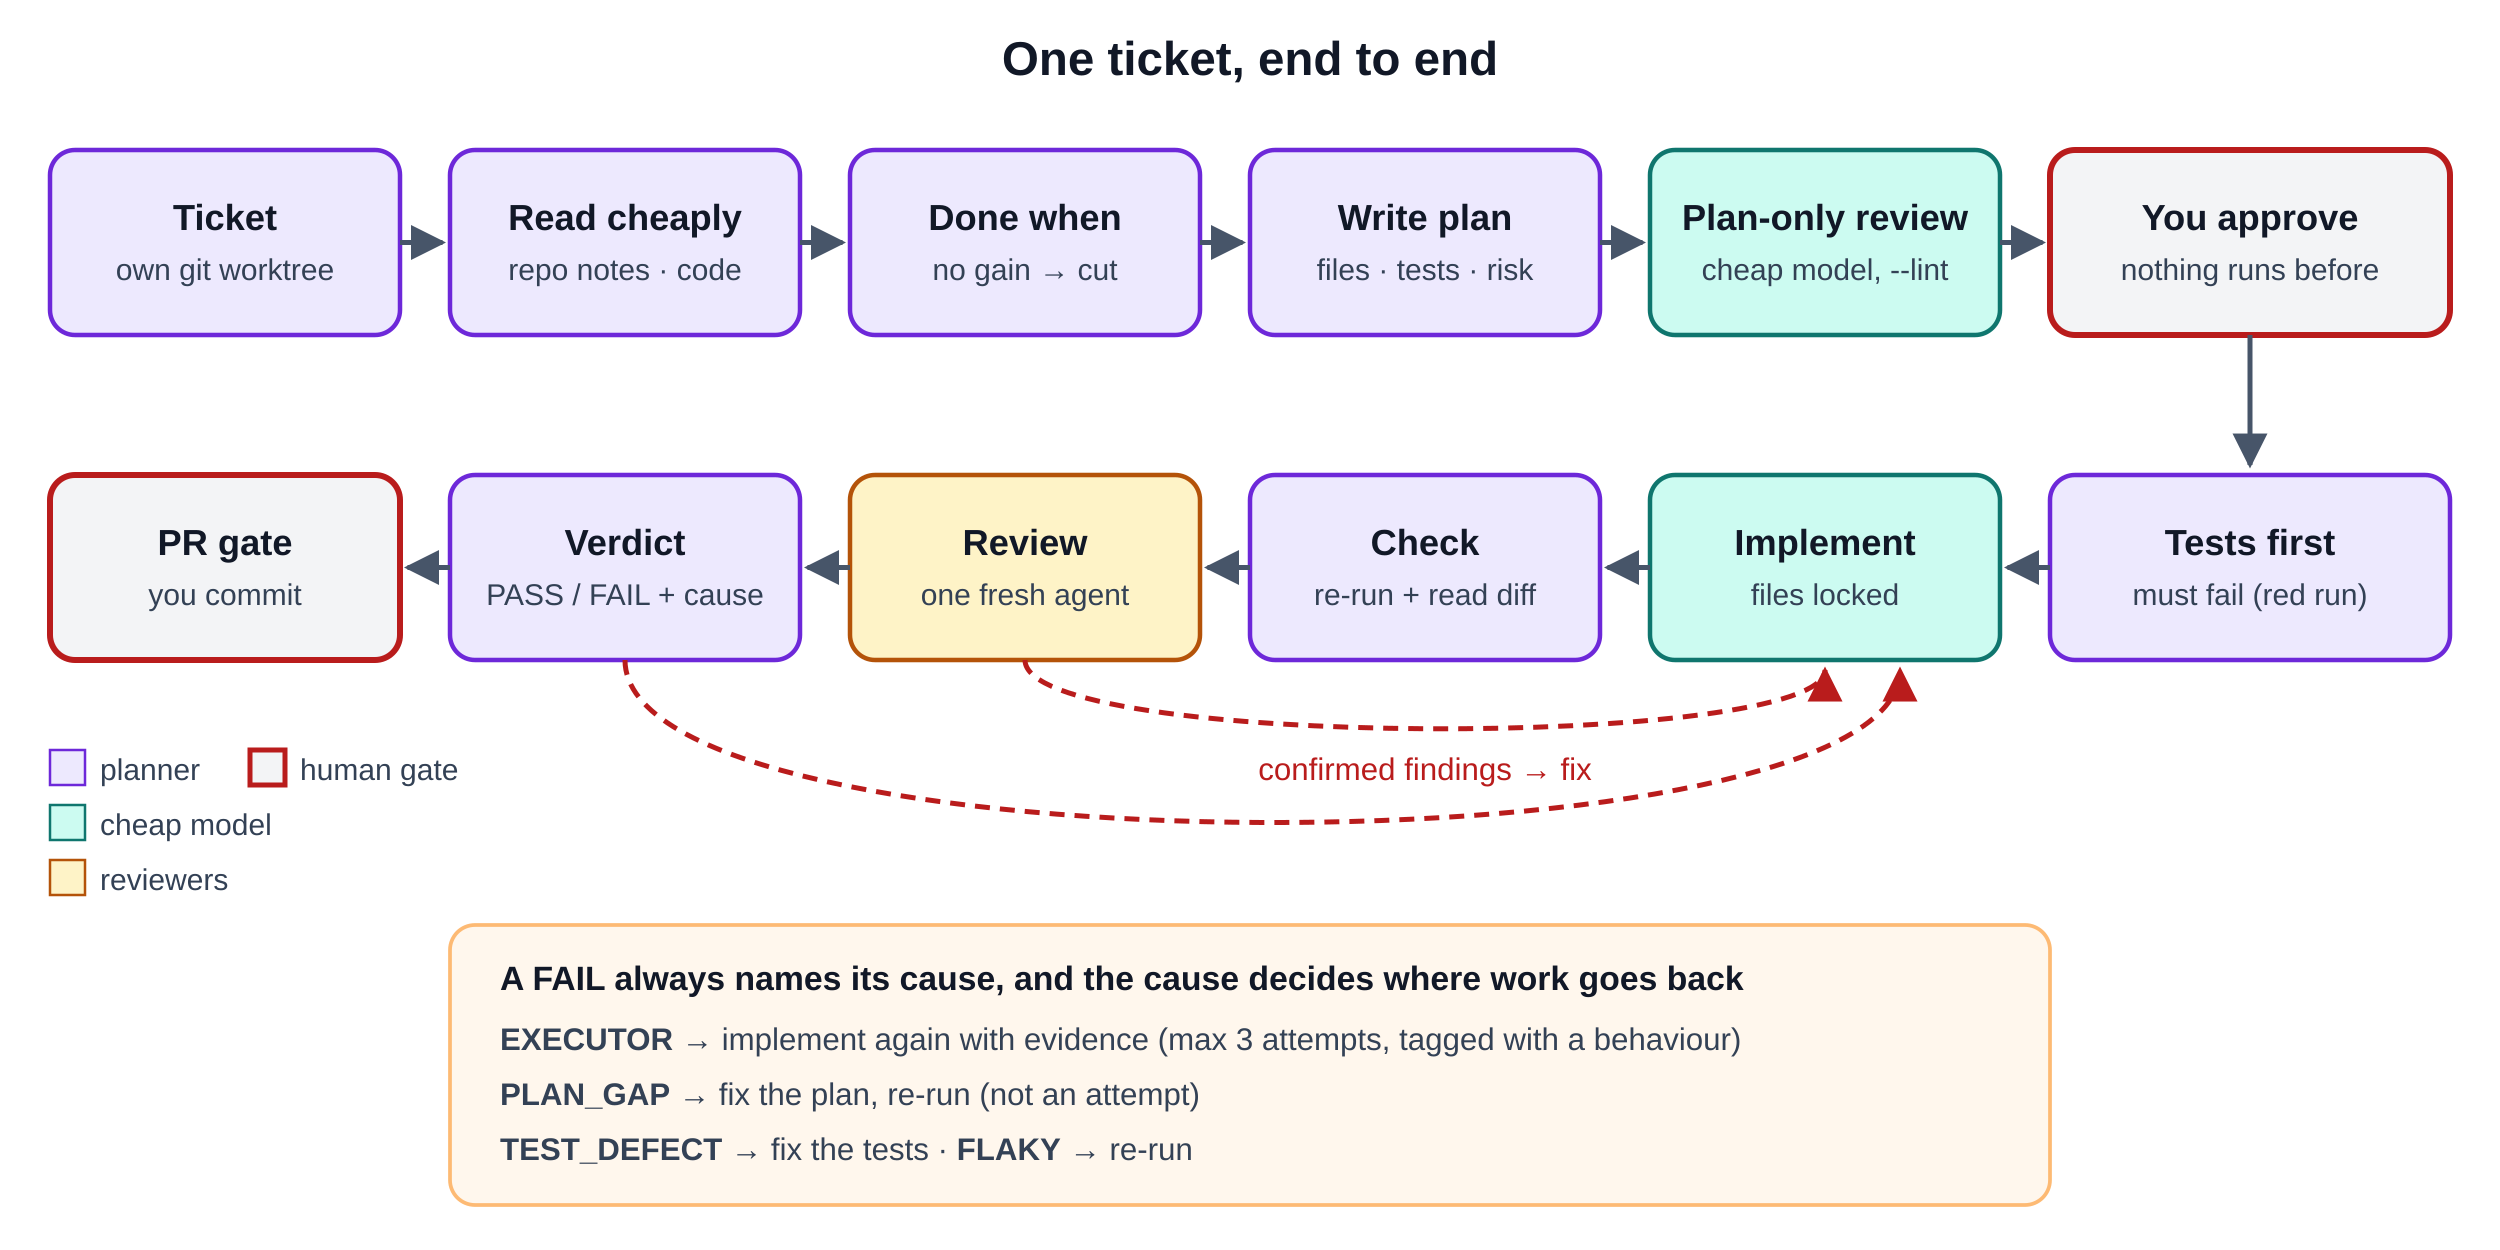
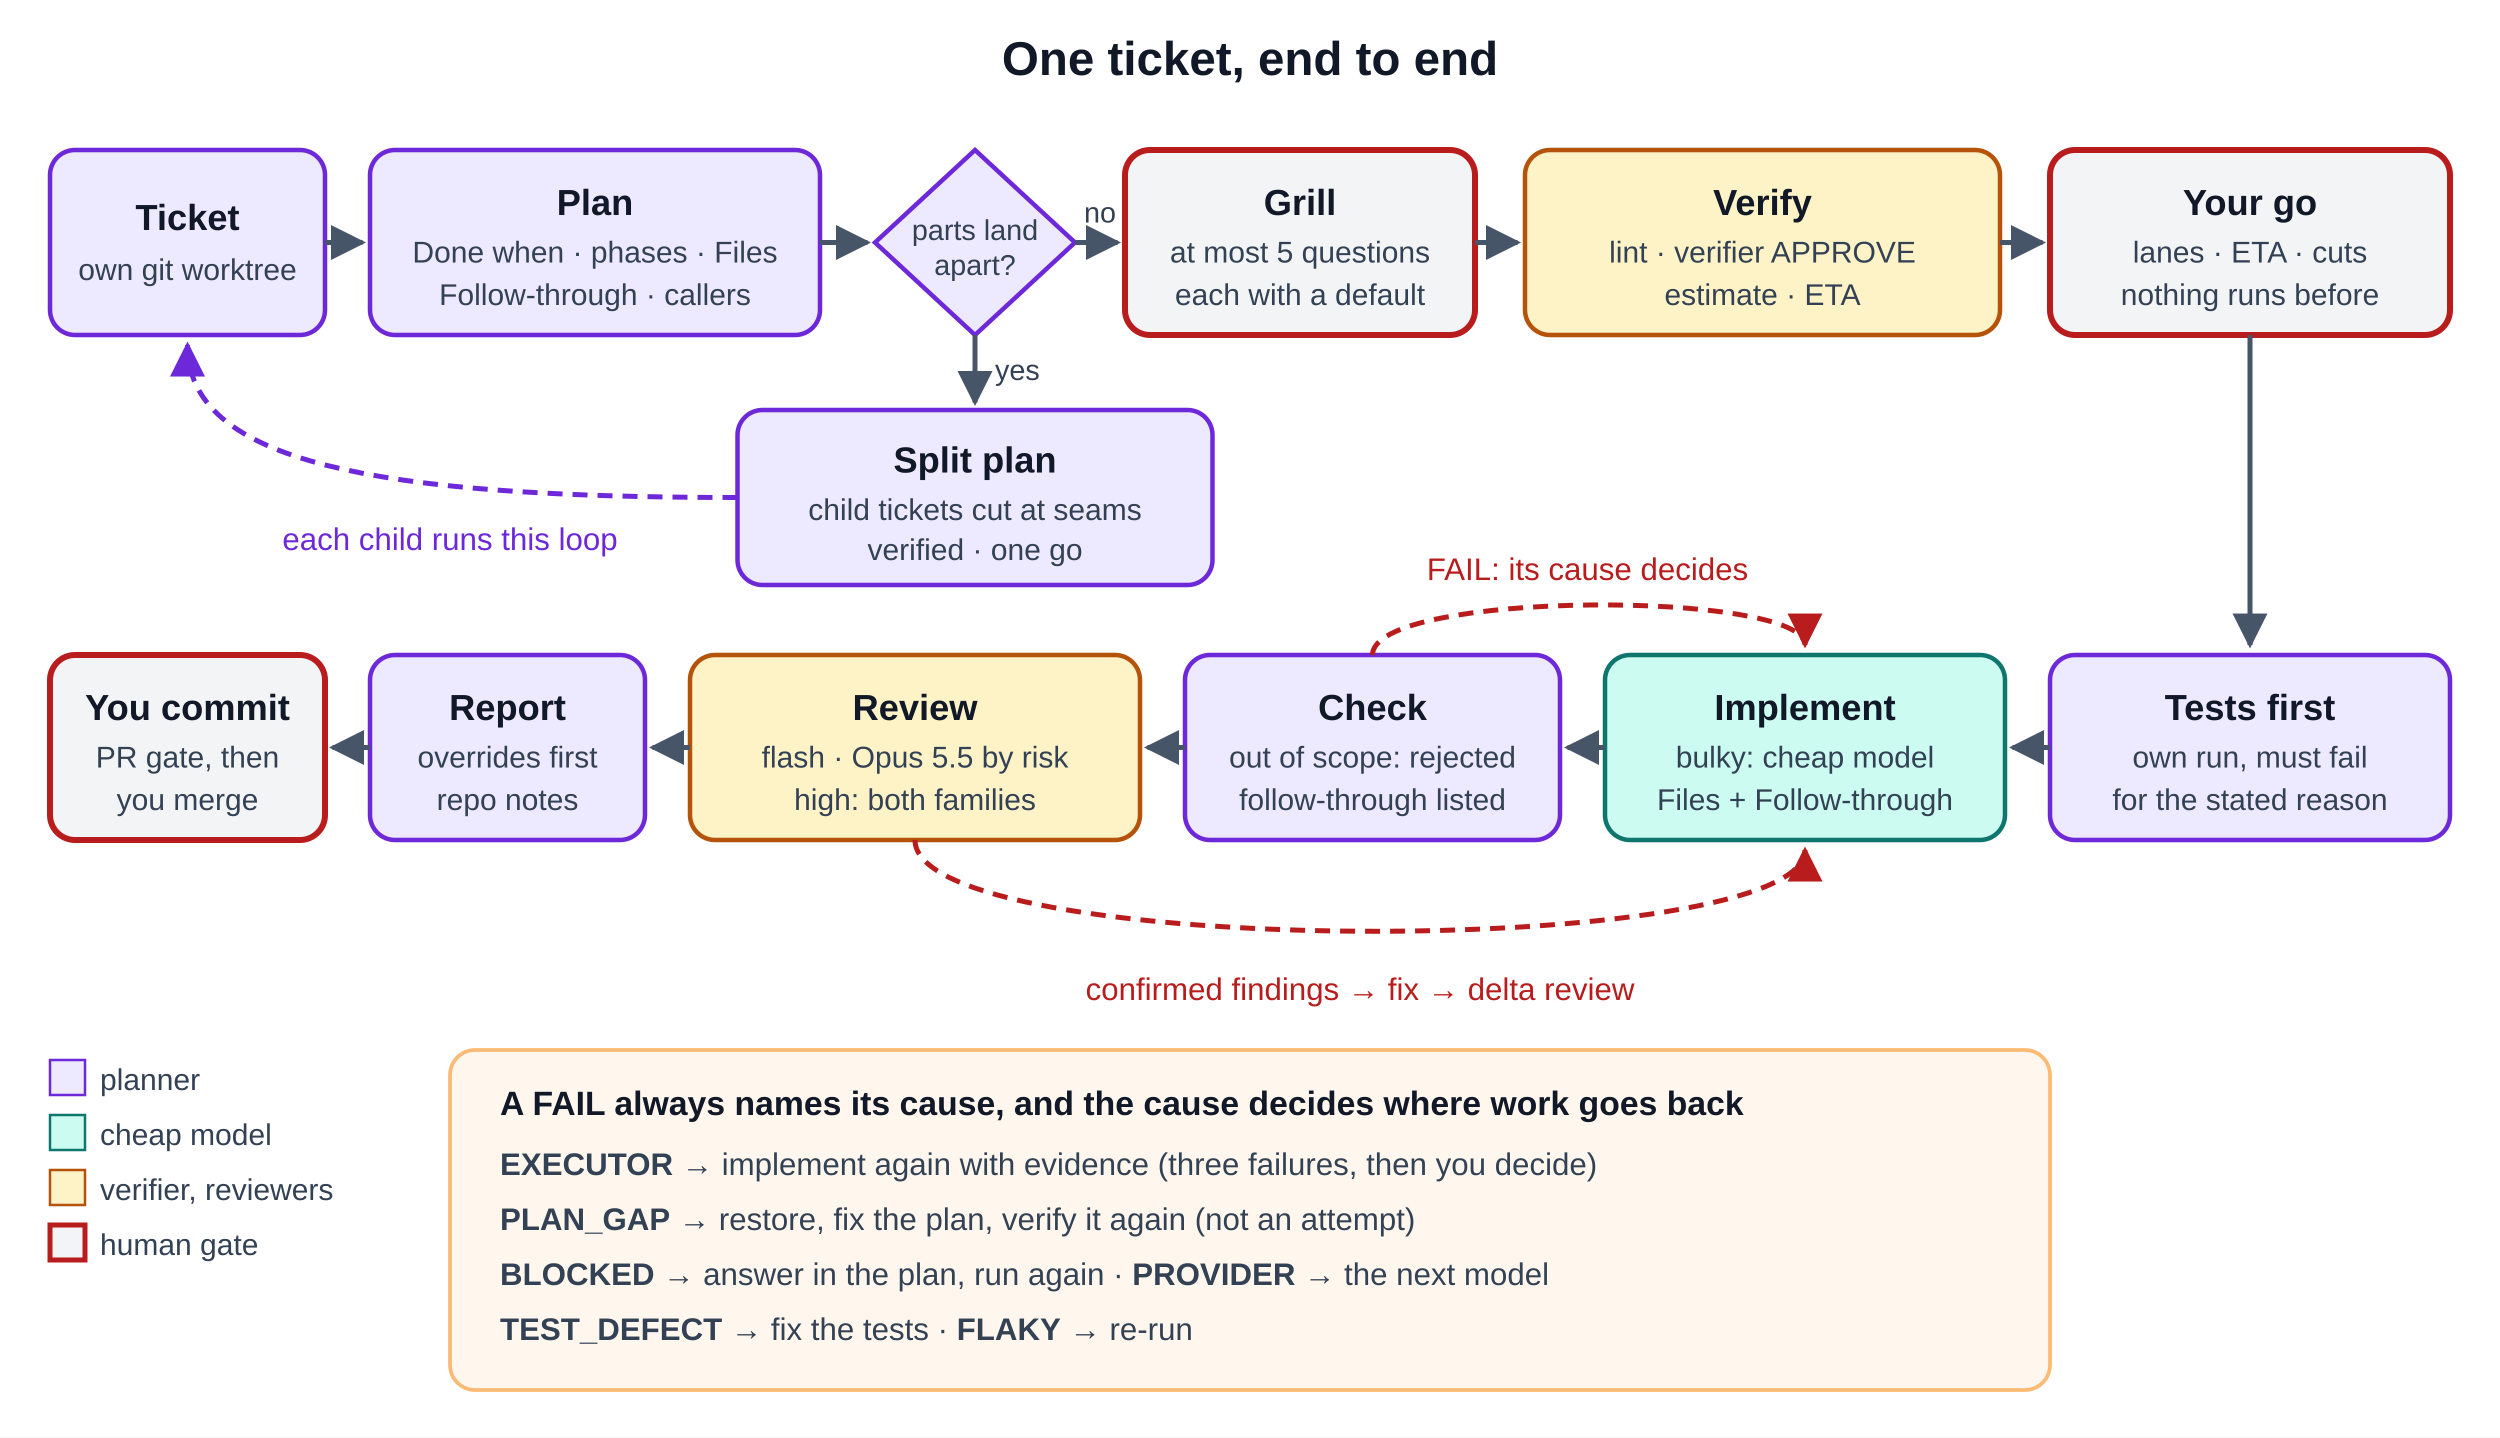
- <svg xmlns="http://www.w3.org/2000/svg" viewBox="0 0 1000 500" width="1000" height="500">
+ <svg xmlns="http://www.w3.org/2000/svg" viewBox="0 0 1000 575" width="1000" height="575">
  <defs>
    <marker id="a" viewBox="0 0 10 10" refX="9" refY="5" markerWidth="7" markerHeight="7" orient="auto-start-reverse">
      <path d="M0,0 L10,5 L0,10 z" fill="#475569" />
    </marker>
    <marker id="r" viewBox="0 0 10 10" refX="9" refY="5" markerWidth="7" markerHeight="7" orient="auto-start-reverse">
      <path d="M0,0 L10,5 L0,10 z" fill="#b91c1c" />
    </marker>
-     <style>text{font-family:-apple-system,"Helvetica Neue",Arial,sans-serif;fill:#111827}.t{font-size:14.5px;font-weight:700}.s{font-size:12px;fill:#334155}.n{font-size:11px;font-weight:700;fill:#ffffff}.m{font-size:12.5px;fill:#334155}</style>
+     <marker id="p" viewBox="0 0 10 10" refX="9" refY="5" markerWidth="7" markerHeight="7" orient="auto-start-reverse">
+       <path d="M0,0 L10,5 L0,10 z" fill="#6d28d9" />
+     </marker>
+     <style>text{font-family:-apple-system,"Helvetica Neue",Arial,sans-serif;fill:#111827}.t{font-size:14.5px;font-weight:700}.s{font-size:12px;fill:#334155}.m{font-size:12.5px;fill:#334155}.q{font-size:11.5px;fill:#334155}</style>
  </defs>
-   <rect width="1000" height="500" fill="#ffffff" />
+   <rect width="1000" height="575" fill="#ffffff" />
  <text x="500" y="30" text-anchor="middle" class="t" style="font-size:19px">One ticket, end to end</text>
-   <g>
-     <rect x="20" y="60" width="140" height="74" rx="10" fill="#ede9fe" stroke="#6d28d9" stroke-width="1.8" />
-     <text x="90" y="92" text-anchor="middle" class="t">Ticket</text>
-     <text x="90" y="112" text-anchor="middle" class="s">own git worktree</text>
-     <rect x="180" y="60" width="140" height="74" rx="10" fill="#ede9fe" stroke="#6d28d9" stroke-width="1.8" />
-     <text x="250" y="92" text-anchor="middle" class="t">Read cheaply</text>
-     <text x="250" y="112" text-anchor="middle" class="s">repo notes · code</text>
-     <rect x="340" y="60" width="140" height="74" rx="10" fill="#ede9fe" stroke="#6d28d9" stroke-width="1.8" />
-     <text x="410" y="92" text-anchor="middle" class="t">Done when</text>
-     <text x="410" y="112" text-anchor="middle" class="s">no gain → cut</text>
-     <rect x="500" y="60" width="140" height="74" rx="10" fill="#ede9fe" stroke="#6d28d9" stroke-width="1.8" />
-     <text x="570" y="92" text-anchor="middle" class="t">Write plan</text>
-     <text x="570" y="112" text-anchor="middle" class="s">files · tests · risk</text>
-     <rect x="660" y="60" width="140" height="74" rx="10" fill="#ccfbf1" stroke="#0f766e" stroke-width="1.8" />
-     <text x="730" y="92" text-anchor="middle" class="t">Plan-only review</text>
-     <text x="730" y="112" text-anchor="middle" class="s">cheap model, --lint</text>
-     <rect x="820" y="60" width="160" height="74" rx="10" fill="#f3f4f6" stroke="#b91c1c" stroke-width="2.4" />
-     <text x="900" y="92" text-anchor="middle" class="t">You approve</text>
-     <text x="900" y="112" text-anchor="middle" class="s">nothing runs before</text>
-   </g>
-   <line x1="160" y1="97" x2="177" y2="97" stroke="#475569" stroke-width="2" marker-end="url(#a)" />
-   <line x1="320" y1="97" x2="337" y2="97" stroke="#475569" stroke-width="2" marker-end="url(#a)" />
-   <line x1="480" y1="97" x2="497" y2="97" stroke="#475569" stroke-width="2" marker-end="url(#a)" />
-   <line x1="640" y1="97" x2="657" y2="97" stroke="#475569" stroke-width="2" marker-end="url(#a)" />
+   <rect x="20" y="60" width="110" height="74" rx="10" fill="#ede9fe" stroke="#6d28d9" stroke-width="1.8" />
+   <text x="75" y="92" text-anchor="middle" class="t">Ticket</text>
+   <text x="75" y="112" text-anchor="middle" class="s">own git worktree</text>
+   <rect x="148" y="60" width="180" height="74" rx="10" fill="#ede9fe" stroke="#6d28d9" stroke-width="1.8" />
+   <text x="238" y="86" text-anchor="middle" class="t">Plan</text>
+   <text x="238" y="105" text-anchor="middle" class="s">Done when · phases · Files</text>
+   <text x="238" y="122" text-anchor="middle" class="s">Follow-through · callers</text>
+   <polygon points="350,97 390,60 430,97 390,134" fill="#ede9fe" stroke="#6d28d9" stroke-width="1.8" />
+   <text x="390" y="96" text-anchor="middle" class="q">parts land</text>
+   <text x="390" y="110" text-anchor="middle" class="q">apart?</text>
+   <rect x="450" y="60" width="140" height="74" rx="10" fill="#f3f4f6" stroke="#b91c1c" stroke-width="2.4" />
+   <text x="520" y="86" text-anchor="middle" class="t">Grill</text>
+   <text x="520" y="105" text-anchor="middle" class="s">at most 5 questions</text>
+   <text x="520" y="122" text-anchor="middle" class="s">each with a default</text>
+   <rect x="610" y="60" width="190" height="74" rx="10" fill="#fef3c7" stroke="#b45309" stroke-width="1.8" />
+   <text x="705" y="86" text-anchor="middle" class="t">Verify</text>
+   <text x="705" y="105" text-anchor="middle" class="s">lint · verifier APPROVE</text>
+   <text x="705" y="122" text-anchor="middle" class="s">estimate · ETA</text>
+   <rect x="820" y="60" width="160" height="74" rx="10" fill="#f3f4f6" stroke="#b91c1c" stroke-width="2.4" />
+   <text x="900" y="86" text-anchor="middle" class="t">Your go</text>
+   <text x="900" y="105" text-anchor="middle" class="s">lanes · ETA · cuts</text>
+   <text x="900" y="122" text-anchor="middle" class="s">nothing runs before</text>
+   <line x1="130" y1="97" x2="145" y2="97" stroke="#475569" stroke-width="2" marker-end="url(#a)" />
+   <line x1="328" y1="97" x2="347" y2="97" stroke="#475569" stroke-width="2" marker-end="url(#a)" />
+   <line x1="430" y1="97" x2="447" y2="97" stroke="#475569" stroke-width="2" marker-end="url(#a)" />
+   <text x="440" y="89" text-anchor="middle" class="q">no</text>
+   <line x1="590" y1="97" x2="607" y2="97" stroke="#475569" stroke-width="2" marker-end="url(#a)" />
  <line x1="800" y1="97" x2="817" y2="97" stroke="#475569" stroke-width="2" marker-end="url(#a)" />
-   <line x1="900" y1="134" x2="900" y2="186" stroke="#475569" stroke-width="2" marker-end="url(#a)" />
-   <rect x="820" y="190" width="160" height="74" rx="10" fill="#ede9fe" stroke="#6d28d9" stroke-width="1.8" />
-   <text x="900" y="222" text-anchor="middle" class="t">Tests first</text>
-   <text x="900" y="242" text-anchor="middle" class="s">must fail (red run)</text>
-   <rect x="660" y="190" width="140" height="74" rx="10" fill="#ccfbf1" stroke="#0f766e" stroke-width="1.8" />
-   <text x="730" y="222" text-anchor="middle" class="t">Implement</text>
-   <text x="730" y="242" text-anchor="middle" class="s">files locked</text>
-   <rect x="500" y="190" width="140" height="74" rx="10" fill="#ede9fe" stroke="#6d28d9" stroke-width="1.8" />
-   <text x="570" y="222" text-anchor="middle" class="t">Check</text>
-   <text x="570" y="242" text-anchor="middle" class="s">re-run + read diff</text>
-   <rect x="340" y="190" width="140" height="74" rx="10" fill="#fef3c7" stroke="#b45309" stroke-width="1.8" />
-   <text x="410" y="222" text-anchor="middle" class="t">Review</text>
-   <text x="410" y="242" text-anchor="middle" class="s">one fresh agent</text>
-   <rect x="180" y="190" width="140" height="74" rx="10" fill="#ede9fe" stroke="#6d28d9" stroke-width="1.8" />
-   <text x="250" y="222" text-anchor="middle" class="t">Verdict</text>
-   <text x="250" y="242" text-anchor="middle" class="s">PASS / FAIL + cause</text>
-   <rect x="20" y="190" width="140" height="74" rx="10" fill="#f3f4f6" stroke="#b91c1c" stroke-width="2.4" />
-   <text x="90" y="222" text-anchor="middle" class="t">PR gate</text>
-   <text x="90" y="242" text-anchor="middle" class="s">you commit</text>
-   <line x1="820" y1="227" x2="803" y2="227" stroke="#475569" stroke-width="2" marker-end="url(#a)" />
-   <line x1="660" y1="227" x2="643" y2="227" stroke="#475569" stroke-width="2" marker-end="url(#a)" />
-   <line x1="500" y1="227" x2="483" y2="227" stroke="#475569" stroke-width="2" marker-end="url(#a)" />
-   <line x1="340" y1="227" x2="323" y2="227" stroke="#475569" stroke-width="2" marker-end="url(#a)" />
-   <line x1="180" y1="227" x2="163" y2="227" stroke="#475569" stroke-width="2" marker-end="url(#a)" />
-   <path d="M410,264 C410,300 730,300 730,268" fill="none" stroke="#b91c1c" stroke-width="2" stroke-dasharray="6 4" marker-end="url(#r)" />
-   <text x="570" y="312" text-anchor="middle" class="m" style="fill:#b91c1c">confirmed findings → fix</text>
-   <path d="M250,264 C250,350 760,350 760,268" fill="none" stroke="#b91c1c" stroke-width="2" stroke-dasharray="6 4" marker-end="url(#r)" />
-   <rect x="180" y="370" width="640" height="112" rx="10" fill="#fff7ed" stroke="#fdba74" stroke-width="1.5" />
-   <text x="200" y="396" class="t" style="font-size:13.5px">A FAIL always names its cause, and the cause decides where work goes back</text>
-   <text x="200" y="420" class="m">
-     <tspan font-weight="700">EXECUTOR</tspan> → implement again with evidence (max 3 attempts, tagged with a behaviour)</text>
-   <text x="200" y="442" class="m">
-     <tspan font-weight="700">PLAN_GAP</tspan> → fix the plan, re-run (not an attempt)</text>
-   <text x="200" y="464" class="m">
+   <line x1="900" y1="134" x2="900" y2="258" stroke="#475569" stroke-width="2" marker-end="url(#a)" />
+   <line x1="390" y1="134" x2="390" y2="161" stroke="#475569" stroke-width="2" marker-end="url(#a)" />
+   <text x="398" y="152" class="q">yes</text>
+   <rect x="295" y="164" width="190" height="70" rx="10" fill="#ede9fe" stroke="#6d28d9" stroke-width="1.8" />
+   <text x="390" y="189" text-anchor="middle" class="t">Split plan</text>
+   <text x="390" y="208" text-anchor="middle" class="s">child tickets cut at seams</text>
+   <text x="390" y="224" text-anchor="middle" class="s">verified · one go</text>
+   <path d="M295,199 C150,199 75,185 75,138" fill="none" stroke="#6d28d9" stroke-width="2" stroke-dasharray="6 4" marker-end="url(#p)" />
+   <text x="180" y="220" text-anchor="middle" class="m" style="fill:#6d28d9">each child runs this loop</text>
+   <rect x="820" y="262" width="160" height="74" rx="10" fill="#ede9fe" stroke="#6d28d9" stroke-width="1.8" />
+   <text x="900" y="288" text-anchor="middle" class="t">Tests first</text>
+   <text x="900" y="307" text-anchor="middle" class="s">own run, must fail</text>
+   <text x="900" y="324" text-anchor="middle" class="s">for the stated reason</text>
+   <rect x="642" y="262" width="160" height="74" rx="10" fill="#ccfbf1" stroke="#0f766e" stroke-width="1.8" />
+   <text x="722" y="288" text-anchor="middle" class="t">Implement</text>
+   <text x="722" y="307" text-anchor="middle" class="s">bulky: cheap model</text>
+   <text x="722" y="324" text-anchor="middle" class="s">Files + Follow-through</text>
+   <rect x="474" y="262" width="150" height="74" rx="10" fill="#ede9fe" stroke="#6d28d9" stroke-width="1.8" />
+   <text x="549" y="288" text-anchor="middle" class="t">Check</text>
+   <text x="549" y="307" text-anchor="middle" class="s">out of scope: rejected</text>
+   <text x="549" y="324" text-anchor="middle" class="s">follow-through listed</text>
+   <rect x="276" y="262" width="180" height="74" rx="10" fill="#fef3c7" stroke="#b45309" stroke-width="1.8" />
+   <text x="366" y="288" text-anchor="middle" class="t">Review</text>
+   <text x="366" y="307" text-anchor="middle" class="s">flash · Opus 5.5 by risk</text>
+   <text x="366" y="324" text-anchor="middle" class="s">high: both families</text>
+   <rect x="148" y="262" width="110" height="74" rx="10" fill="#ede9fe" stroke="#6d28d9" stroke-width="1.8" />
+   <text x="203" y="288" text-anchor="middle" class="t">Report</text>
+   <text x="203" y="307" text-anchor="middle" class="s">overrides first</text>
+   <text x="203" y="324" text-anchor="middle" class="s">repo notes</text>
+   <rect x="20" y="262" width="110" height="74" rx="10" fill="#f3f4f6" stroke="#b91c1c" stroke-width="2.4" />
+   <text x="75" y="288" text-anchor="middle" class="t">You commit</text>
+   <text x="75" y="307" text-anchor="middle" class="s">PR gate, then</text>
+   <text x="75" y="324" text-anchor="middle" class="s">you merge</text>
+   <line x1="820" y1="299" x2="805" y2="299" stroke="#475569" stroke-width="2" marker-end="url(#a)" />
+   <line x1="642" y1="299" x2="627" y2="299" stroke="#475569" stroke-width="2" marker-end="url(#a)" />
+   <line x1="474" y1="299" x2="459" y2="299" stroke="#475569" stroke-width="2" marker-end="url(#a)" />
+   <line x1="276" y1="299" x2="261" y2="299" stroke="#475569" stroke-width="2" marker-end="url(#a)" />
+   <line x1="148" y1="299" x2="133" y2="299" stroke="#475569" stroke-width="2" marker-end="url(#a)" />
+   <path d="M549,262 C549,236 722,236 722,258" fill="none" stroke="#b91c1c" stroke-width="2" stroke-dasharray="6 4" marker-end="url(#r)" />
+   <text x="635" y="232" text-anchor="middle" class="m" style="fill:#b91c1c">FAIL: its cause decides</text>
+   <path d="M366,336 C366,384 722,384 722,340" fill="none" stroke="#b91c1c" stroke-width="2" stroke-dasharray="6 4" marker-end="url(#r)" />
+   <text x="544" y="400" text-anchor="middle" class="m" style="fill:#b91c1c">confirmed findings → fix → delta review</text>
+   <rect x="180" y="420" width="640" height="136" rx="10" fill="#fff7ed" stroke="#fdba74" stroke-width="1.5" />
+   <text x="200" y="446" class="t" style="font-size:13.5px">A FAIL always names its cause, and the cause decides where work goes back</text>
+   <text x="200" y="470" class="m">
+     <tspan font-weight="700">EXECUTOR</tspan> → implement again with evidence (three failures, then you decide)</text>
+   <text x="200" y="492" class="m">
+     <tspan font-weight="700">PLAN_GAP</tspan> → restore, fix the plan, verify it again (not an attempt)</text>
+   <text x="200" y="514" class="m">
+     <tspan font-weight="700">BLOCKED</tspan> → answer in the plan, run again · <tspan font-weight="700">PROVIDER</tspan> → the next model</text>
+   <text x="200" y="536" class="m">
    <tspan font-weight="700">TEST_DEFECT</tspan> → fix the tests · <tspan font-weight="700">FLAKY</tspan> → re-run</text>
-   <rect x="20" y="300" width="14" height="14" fill="#ede9fe" stroke="#6d28d9" />
-   <text x="40" y="312" class="s">planner</text>
-   <rect x="20" y="322" width="14" height="14" fill="#ccfbf1" stroke="#0f766e" />
-   <text x="40" y="334" class="s">cheap model</text>
-   <rect x="20" y="344" width="14" height="14" fill="#fef3c7" stroke="#b45309" />
-   <text x="40" y="356" class="s">reviewers</text>
-   <rect x="100" y="300" width="14" height="14" fill="#f3f4f6" stroke="#b91c1c" stroke-width="2" />
-   <text x="120" y="312" class="s">human gate</text>
+   <rect x="20" y="424" width="14" height="14" fill="#ede9fe" stroke="#6d28d9" />
+   <text x="40" y="436" class="s">planner</text>
+   <rect x="20" y="446" width="14" height="14" fill="#ccfbf1" stroke="#0f766e" />
+   <text x="40" y="458" class="s">cheap model</text>
+   <rect x="20" y="468" width="14" height="14" fill="#fef3c7" stroke="#b45309" />
+   <text x="40" y="480" class="s">verifier, reviewers</text>
+   <rect x="20" y="490" width="14" height="14" fill="#f3f4f6" stroke="#b91c1c" stroke-width="2" />
+   <text x="40" y="502" class="s">human gate</text>
</svg>
